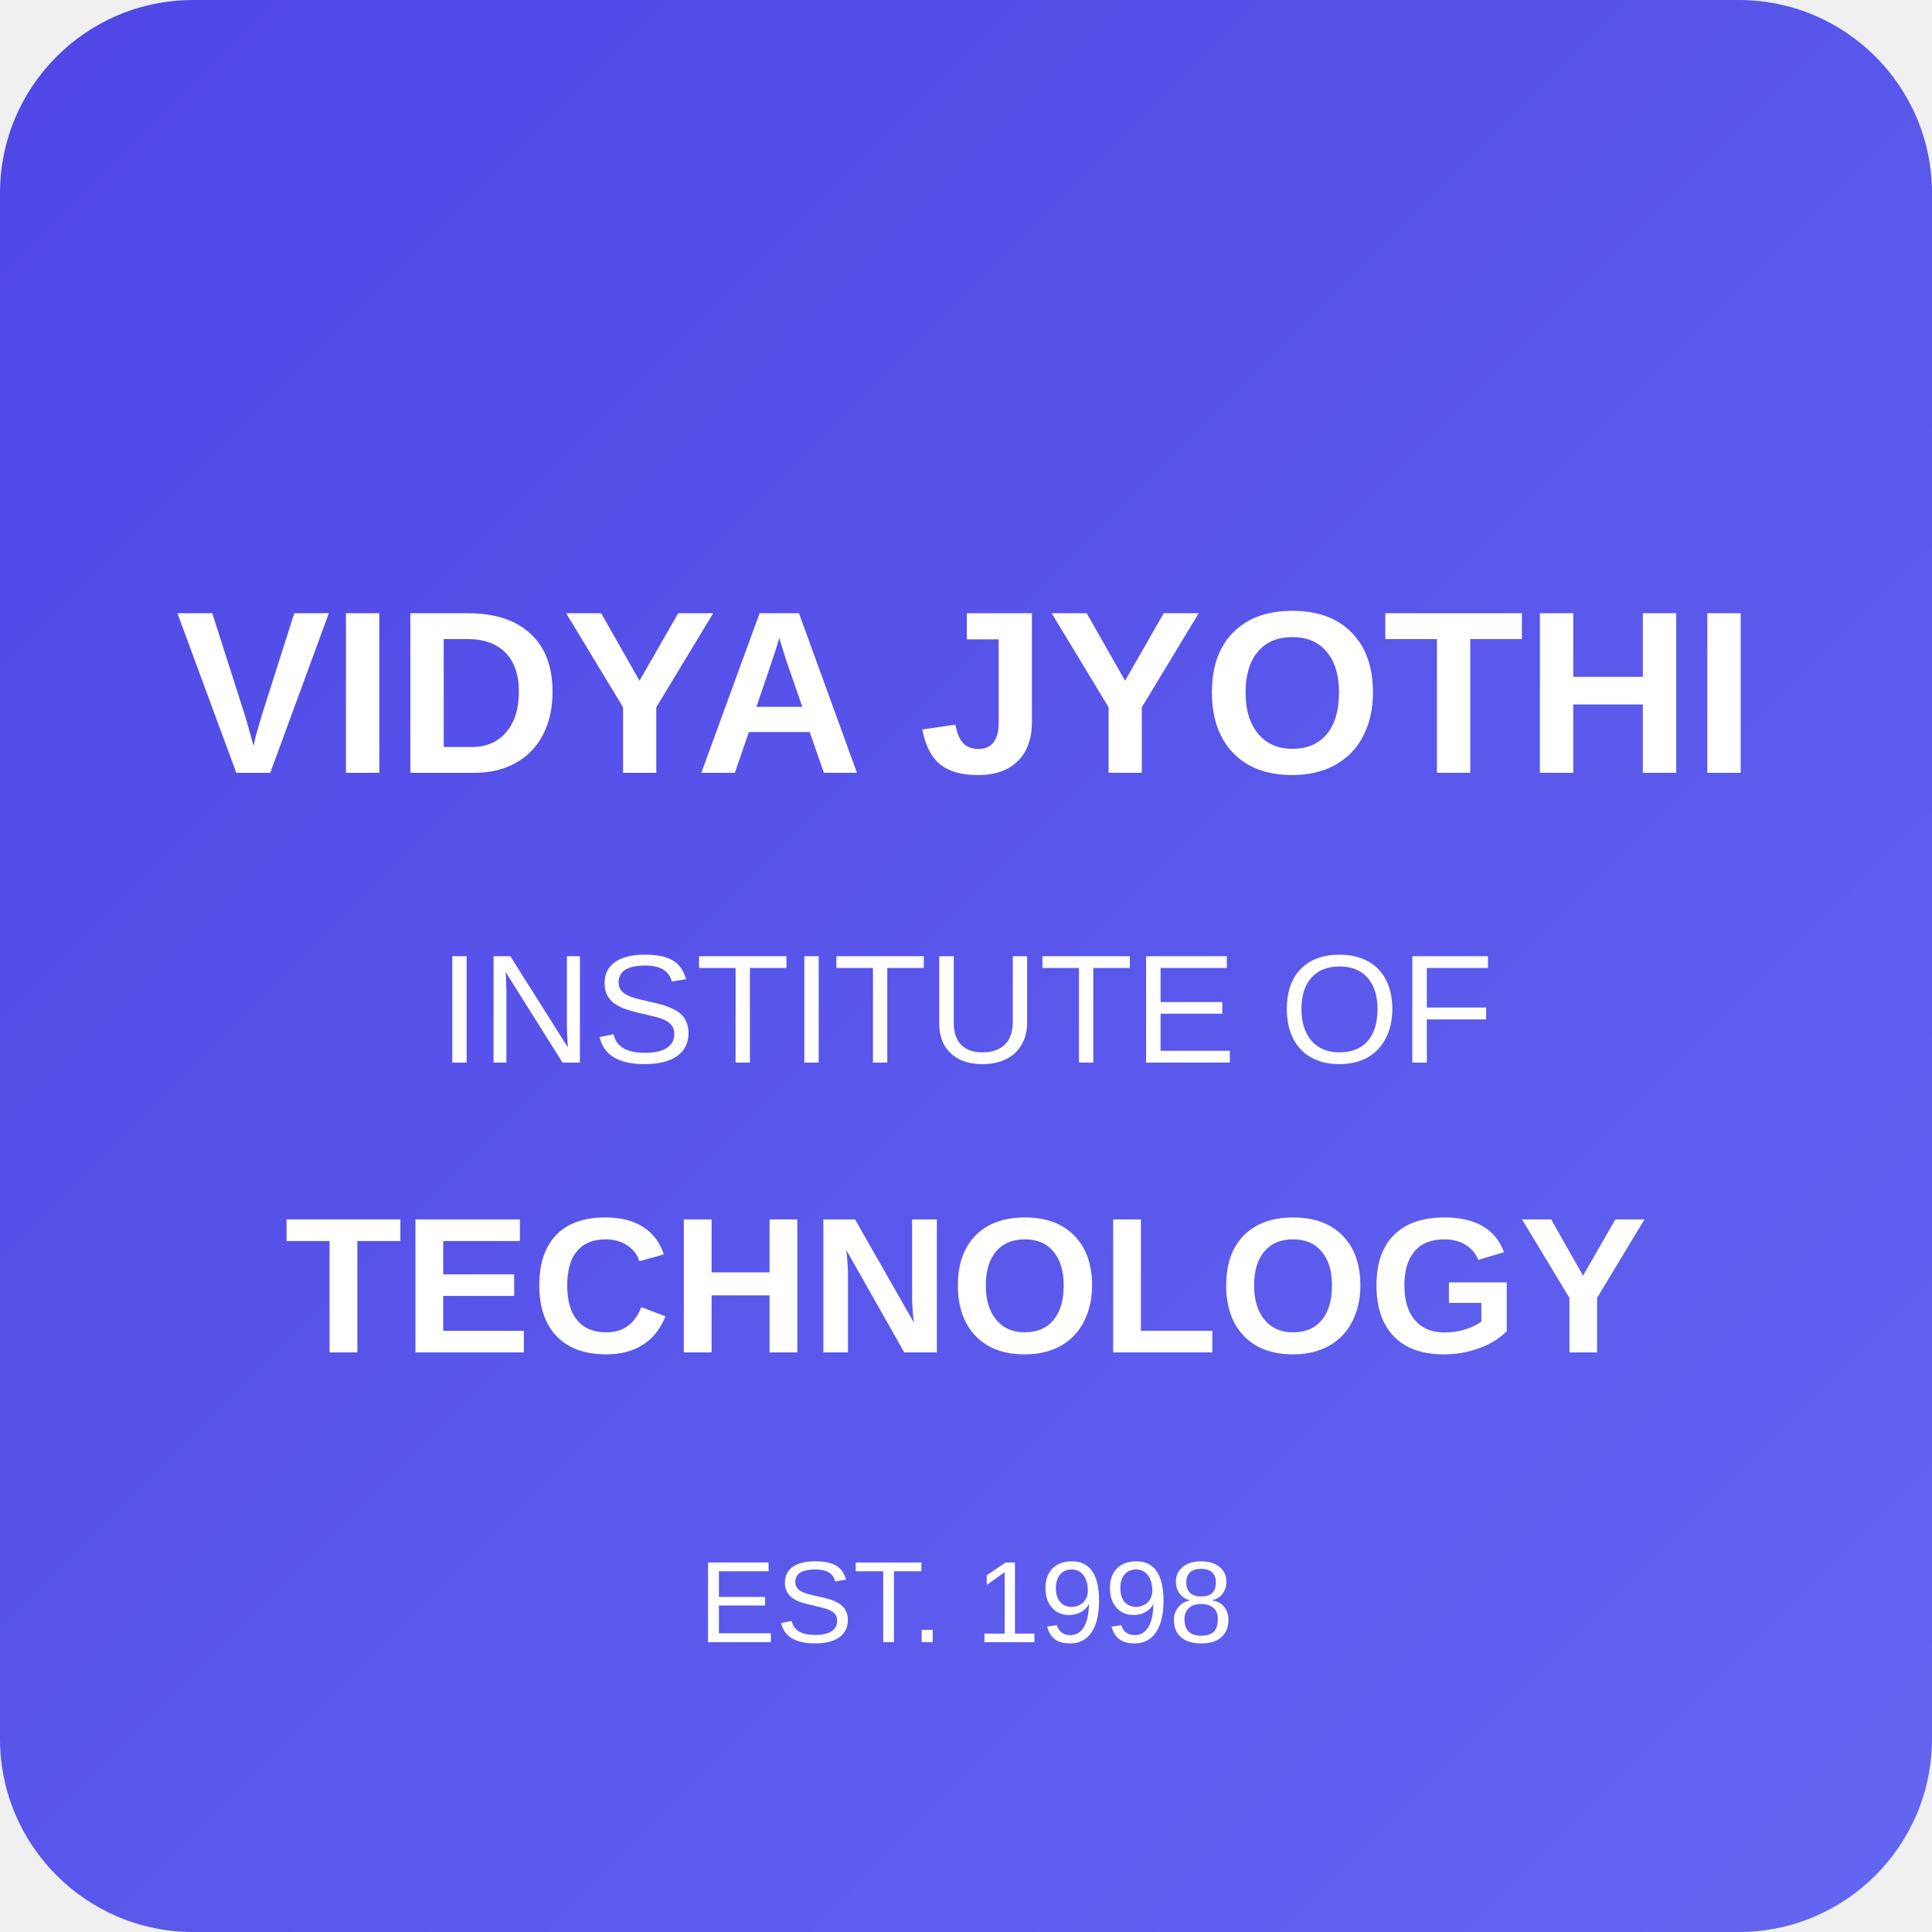
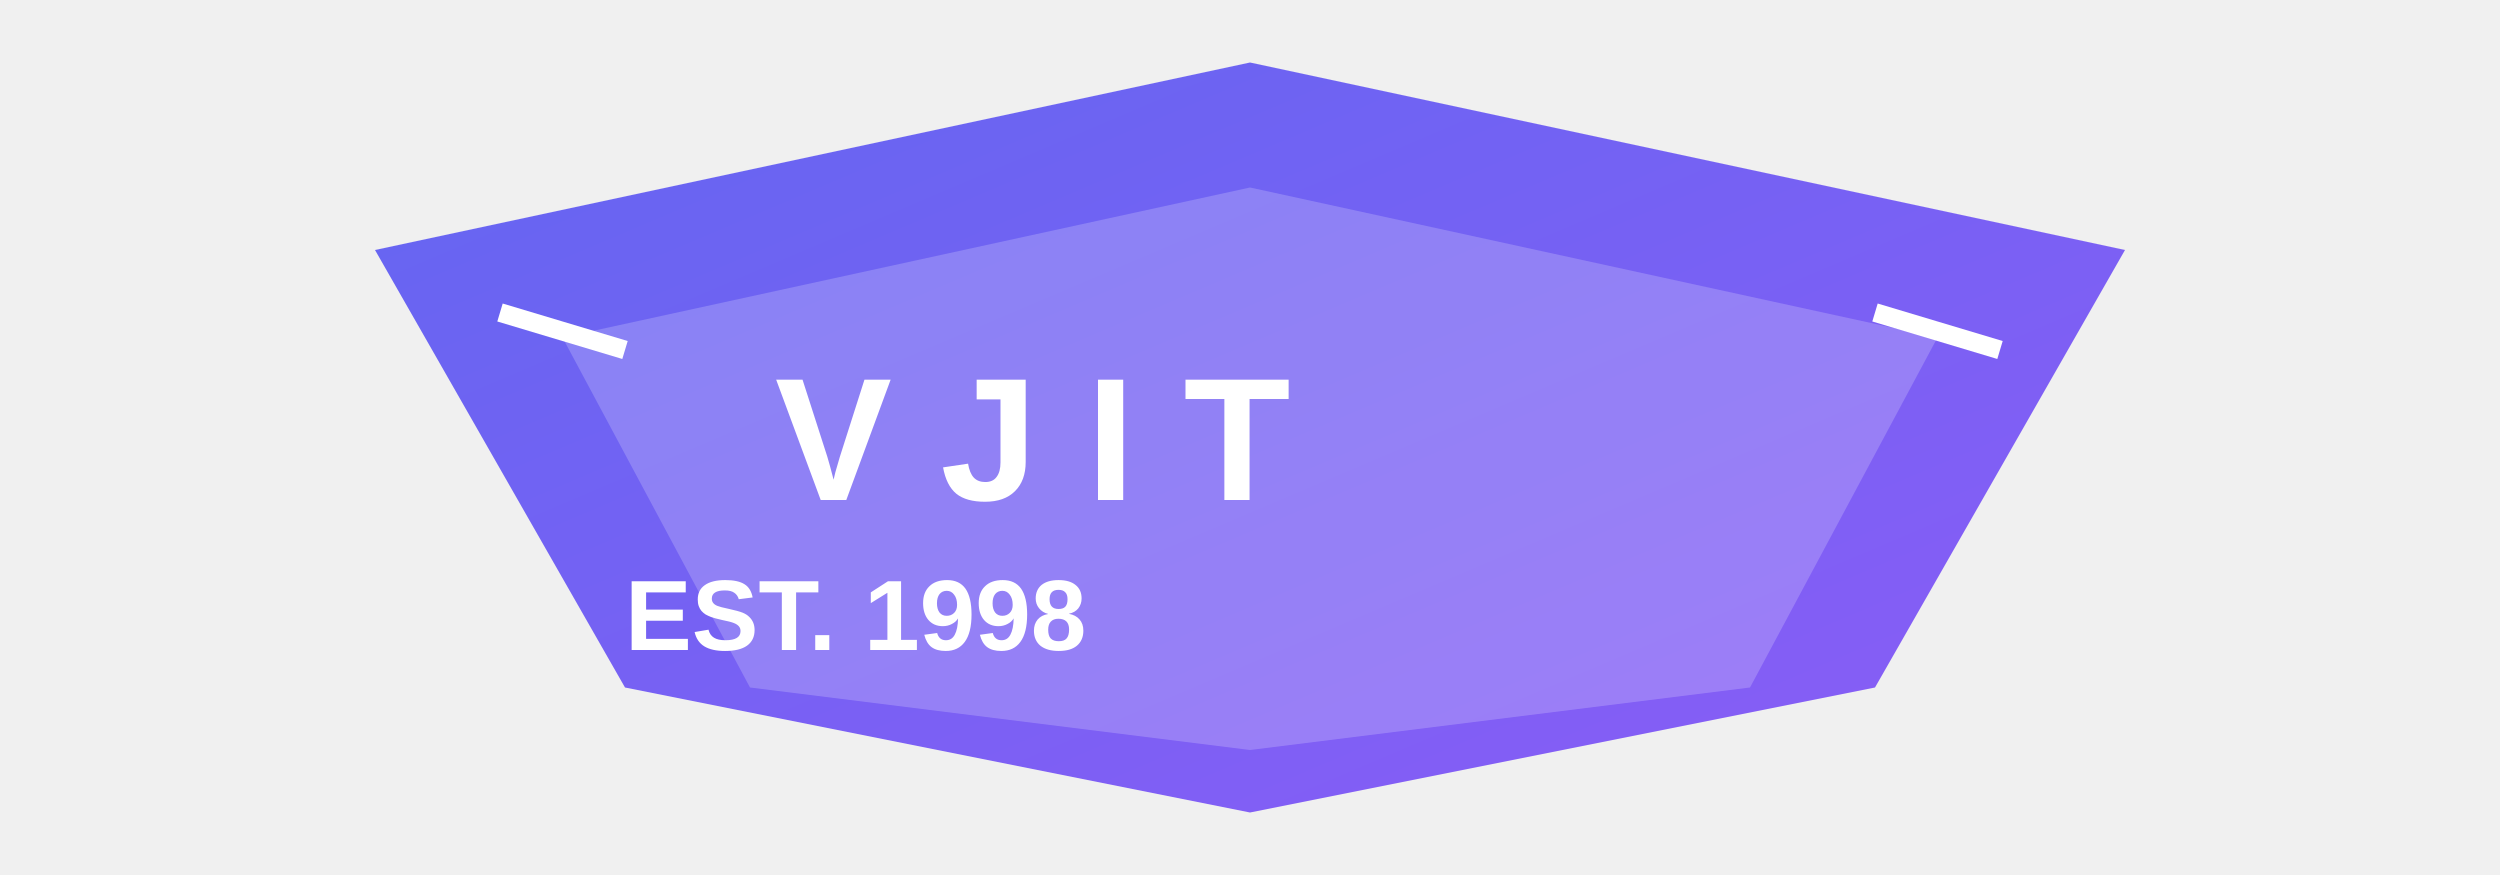
- <svg xmlns="http://www.w3.org/2000/svg" viewBox="0 0 200 200">
+ <svg xmlns="http://www.w3.org/2000/svg" viewBox="0 0 200 70">
+   <style>
+     .text { font-family: Arial, sans-serif; }
+     .logo-text { font-weight: bold; }
+   </style>
  <defs>
    <linearGradient id="grad1" x1="0%" y1="0%" x2="100%" y2="100%">
-       <stop offset="0%" style="stop-color:#4f46e5;stop-opacity:1" />
-       <stop offset="100%" style="stop-color:#6366f1;stop-opacity:1" />
+       <stop offset="0%" style="stop-color:#6366f1;stop-opacity:1" />
+       <stop offset="100%" style="stop-color:#8b5cf6;stop-opacity:1" />
    </linearGradient>
  </defs>
-   <rect width="200" height="200" rx="20" fill="url(#grad1)" />
-   <text x="100" y="80" font-family="Arial, sans-serif" font-size="24" font-weight="bold" fill="white" text-anchor="middle">VIDYA JYOTHI</text>
-   <text x="100" y="110" font-family="Arial, sans-serif" font-size="16" fill="white" text-anchor="middle">INSTITUTE OF</text>
-   <text x="100" y="140" font-family="Arial, sans-serif" font-size="20" font-weight="bold" fill="white" text-anchor="middle">TECHNOLOGY</text>
-   <text x="100" y="170" font-family="Arial, sans-serif" font-size="12" fill="white" text-anchor="middle">EST. 1998</text>
+   <path d="M100,5 L170,20 L150,55 L100,65 L50,55 L30,20 Z" fill="url(#grad1)" />
+   <path d="M100,15 L155,27 L140,55 L100,60 L60,55 L45,27 Z" fill="#ffffff" fill-opacity="0.2" />
+   <g class="logo-text" fill="#ffffff">
+     <text x="62" y="40" font-size="14" class="text">V J I T</text>
+     <text x="50" y="52" font-size="8" class="text">EST. 1998</text>
+   </g>
+   <path d="M40,25 L50,28 M150,25 L160,28" stroke="#ffffff" stroke-width="1.5" />
</svg>
